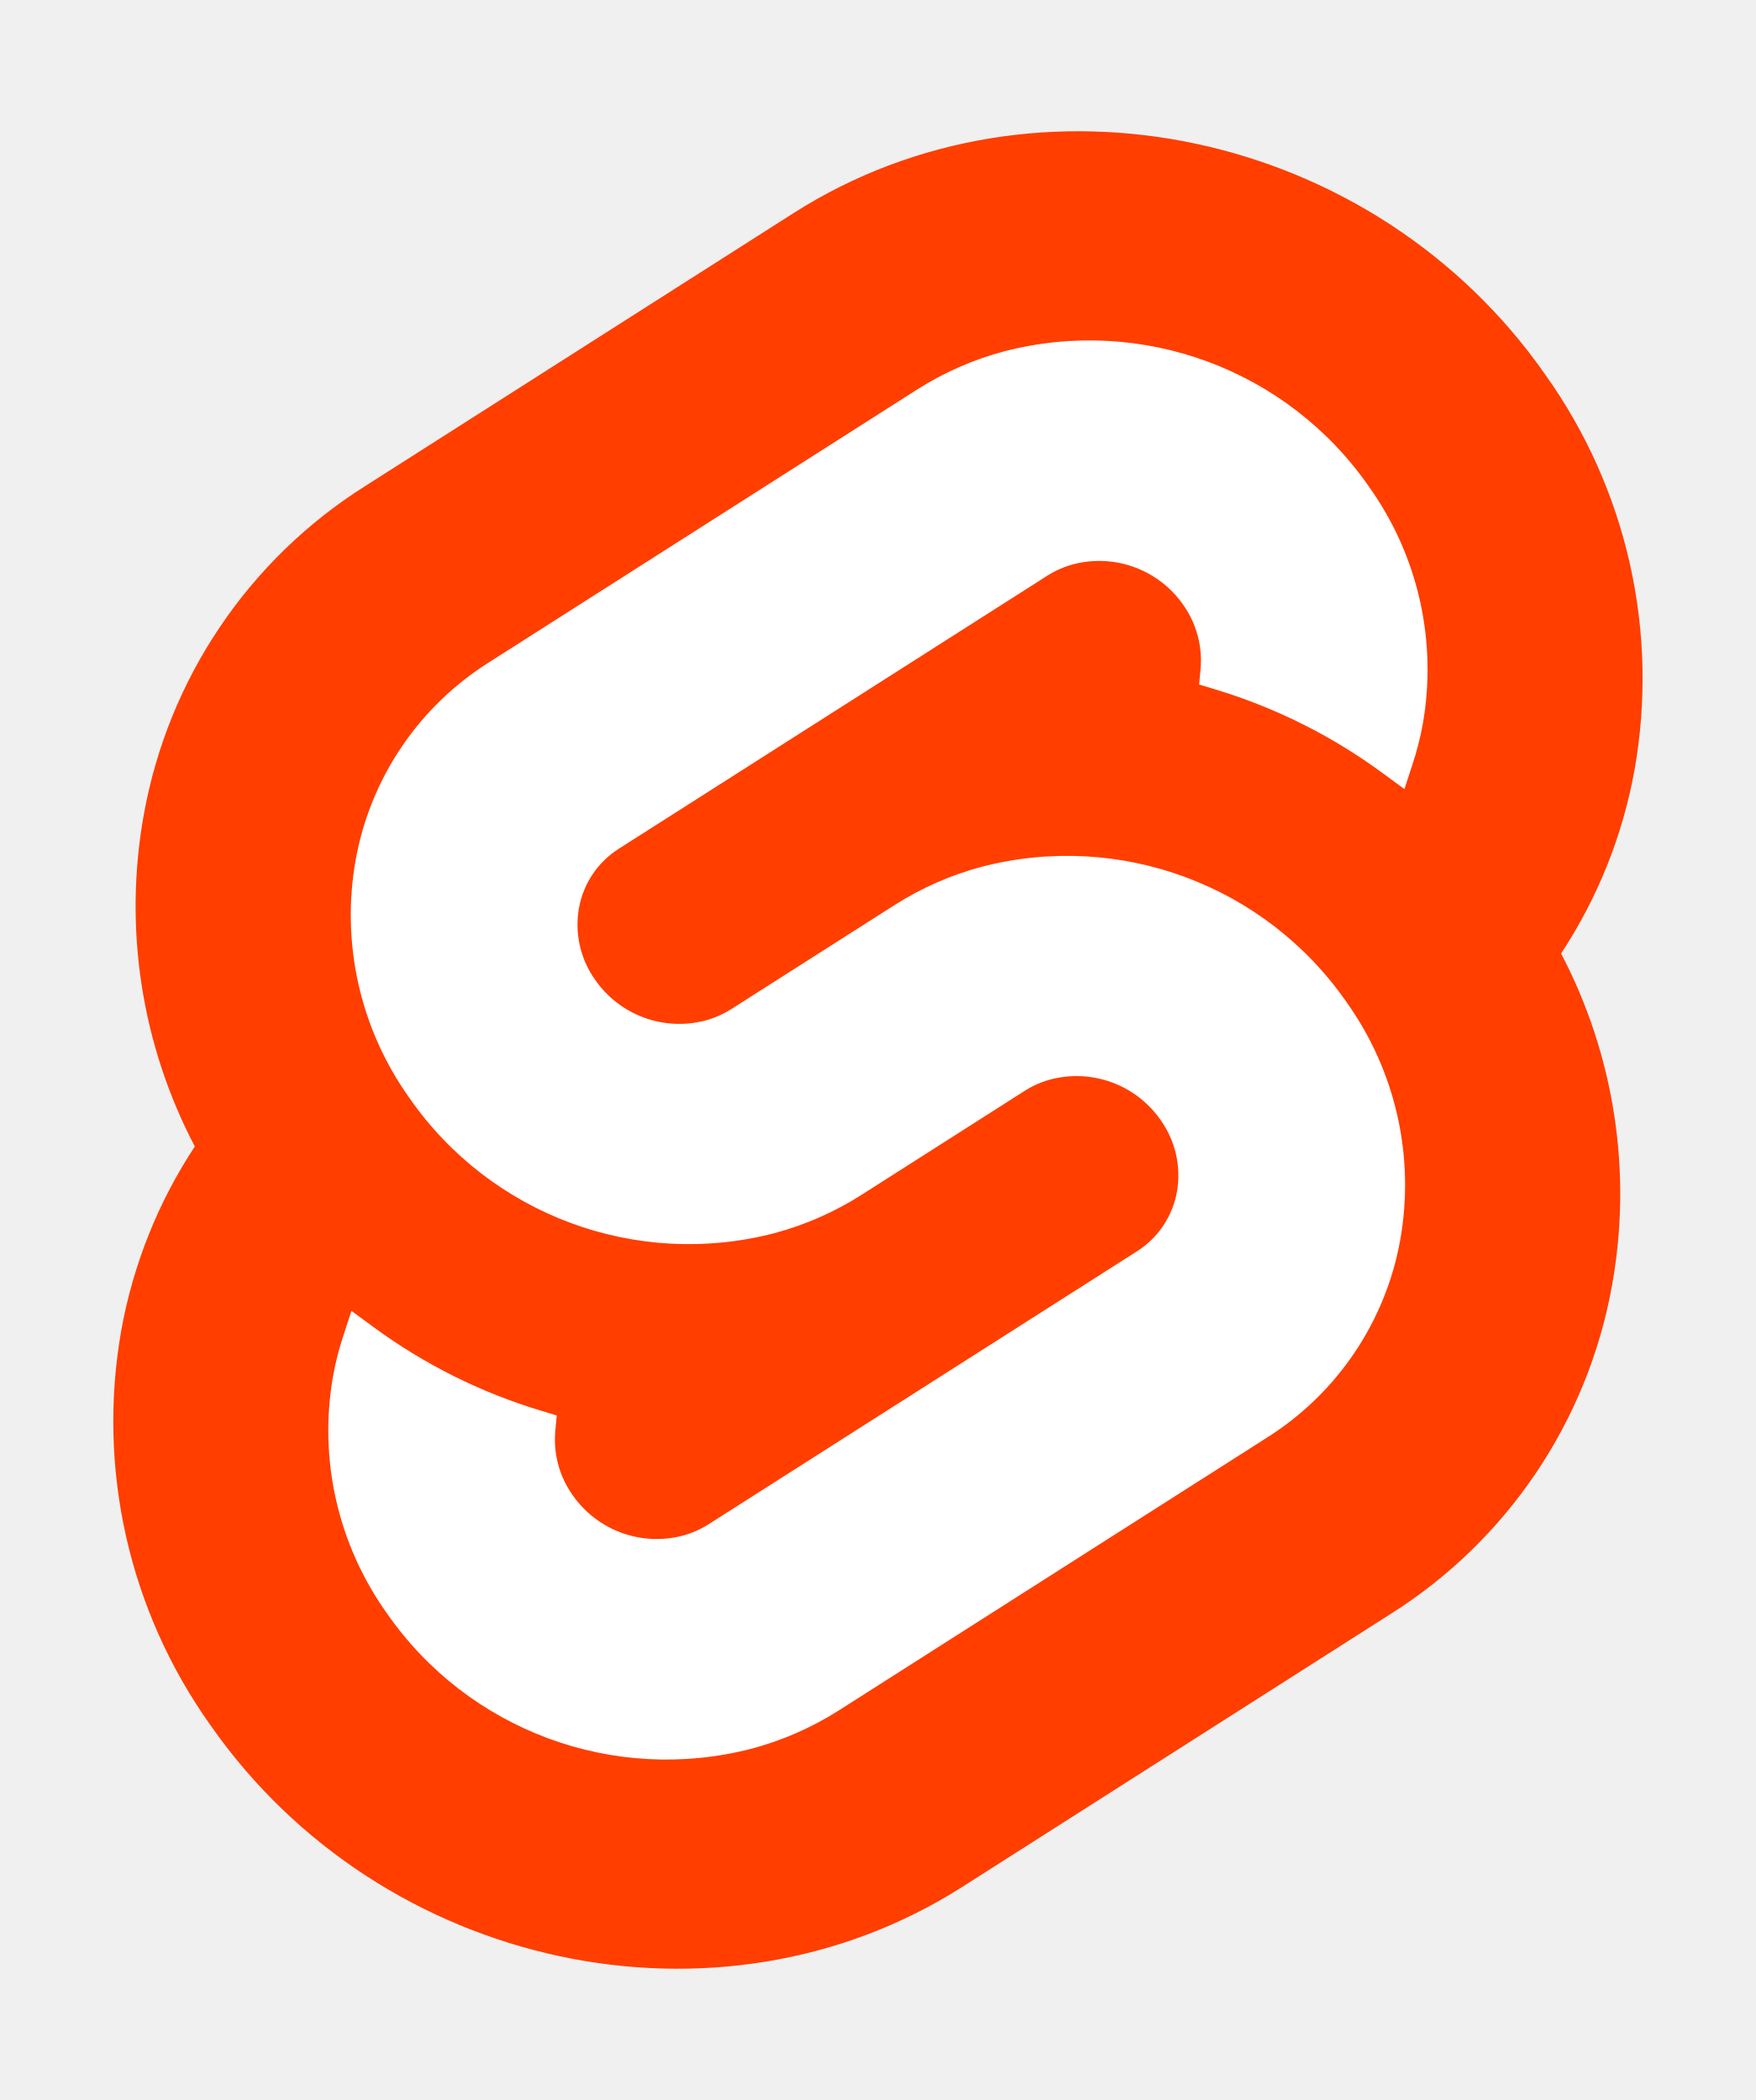
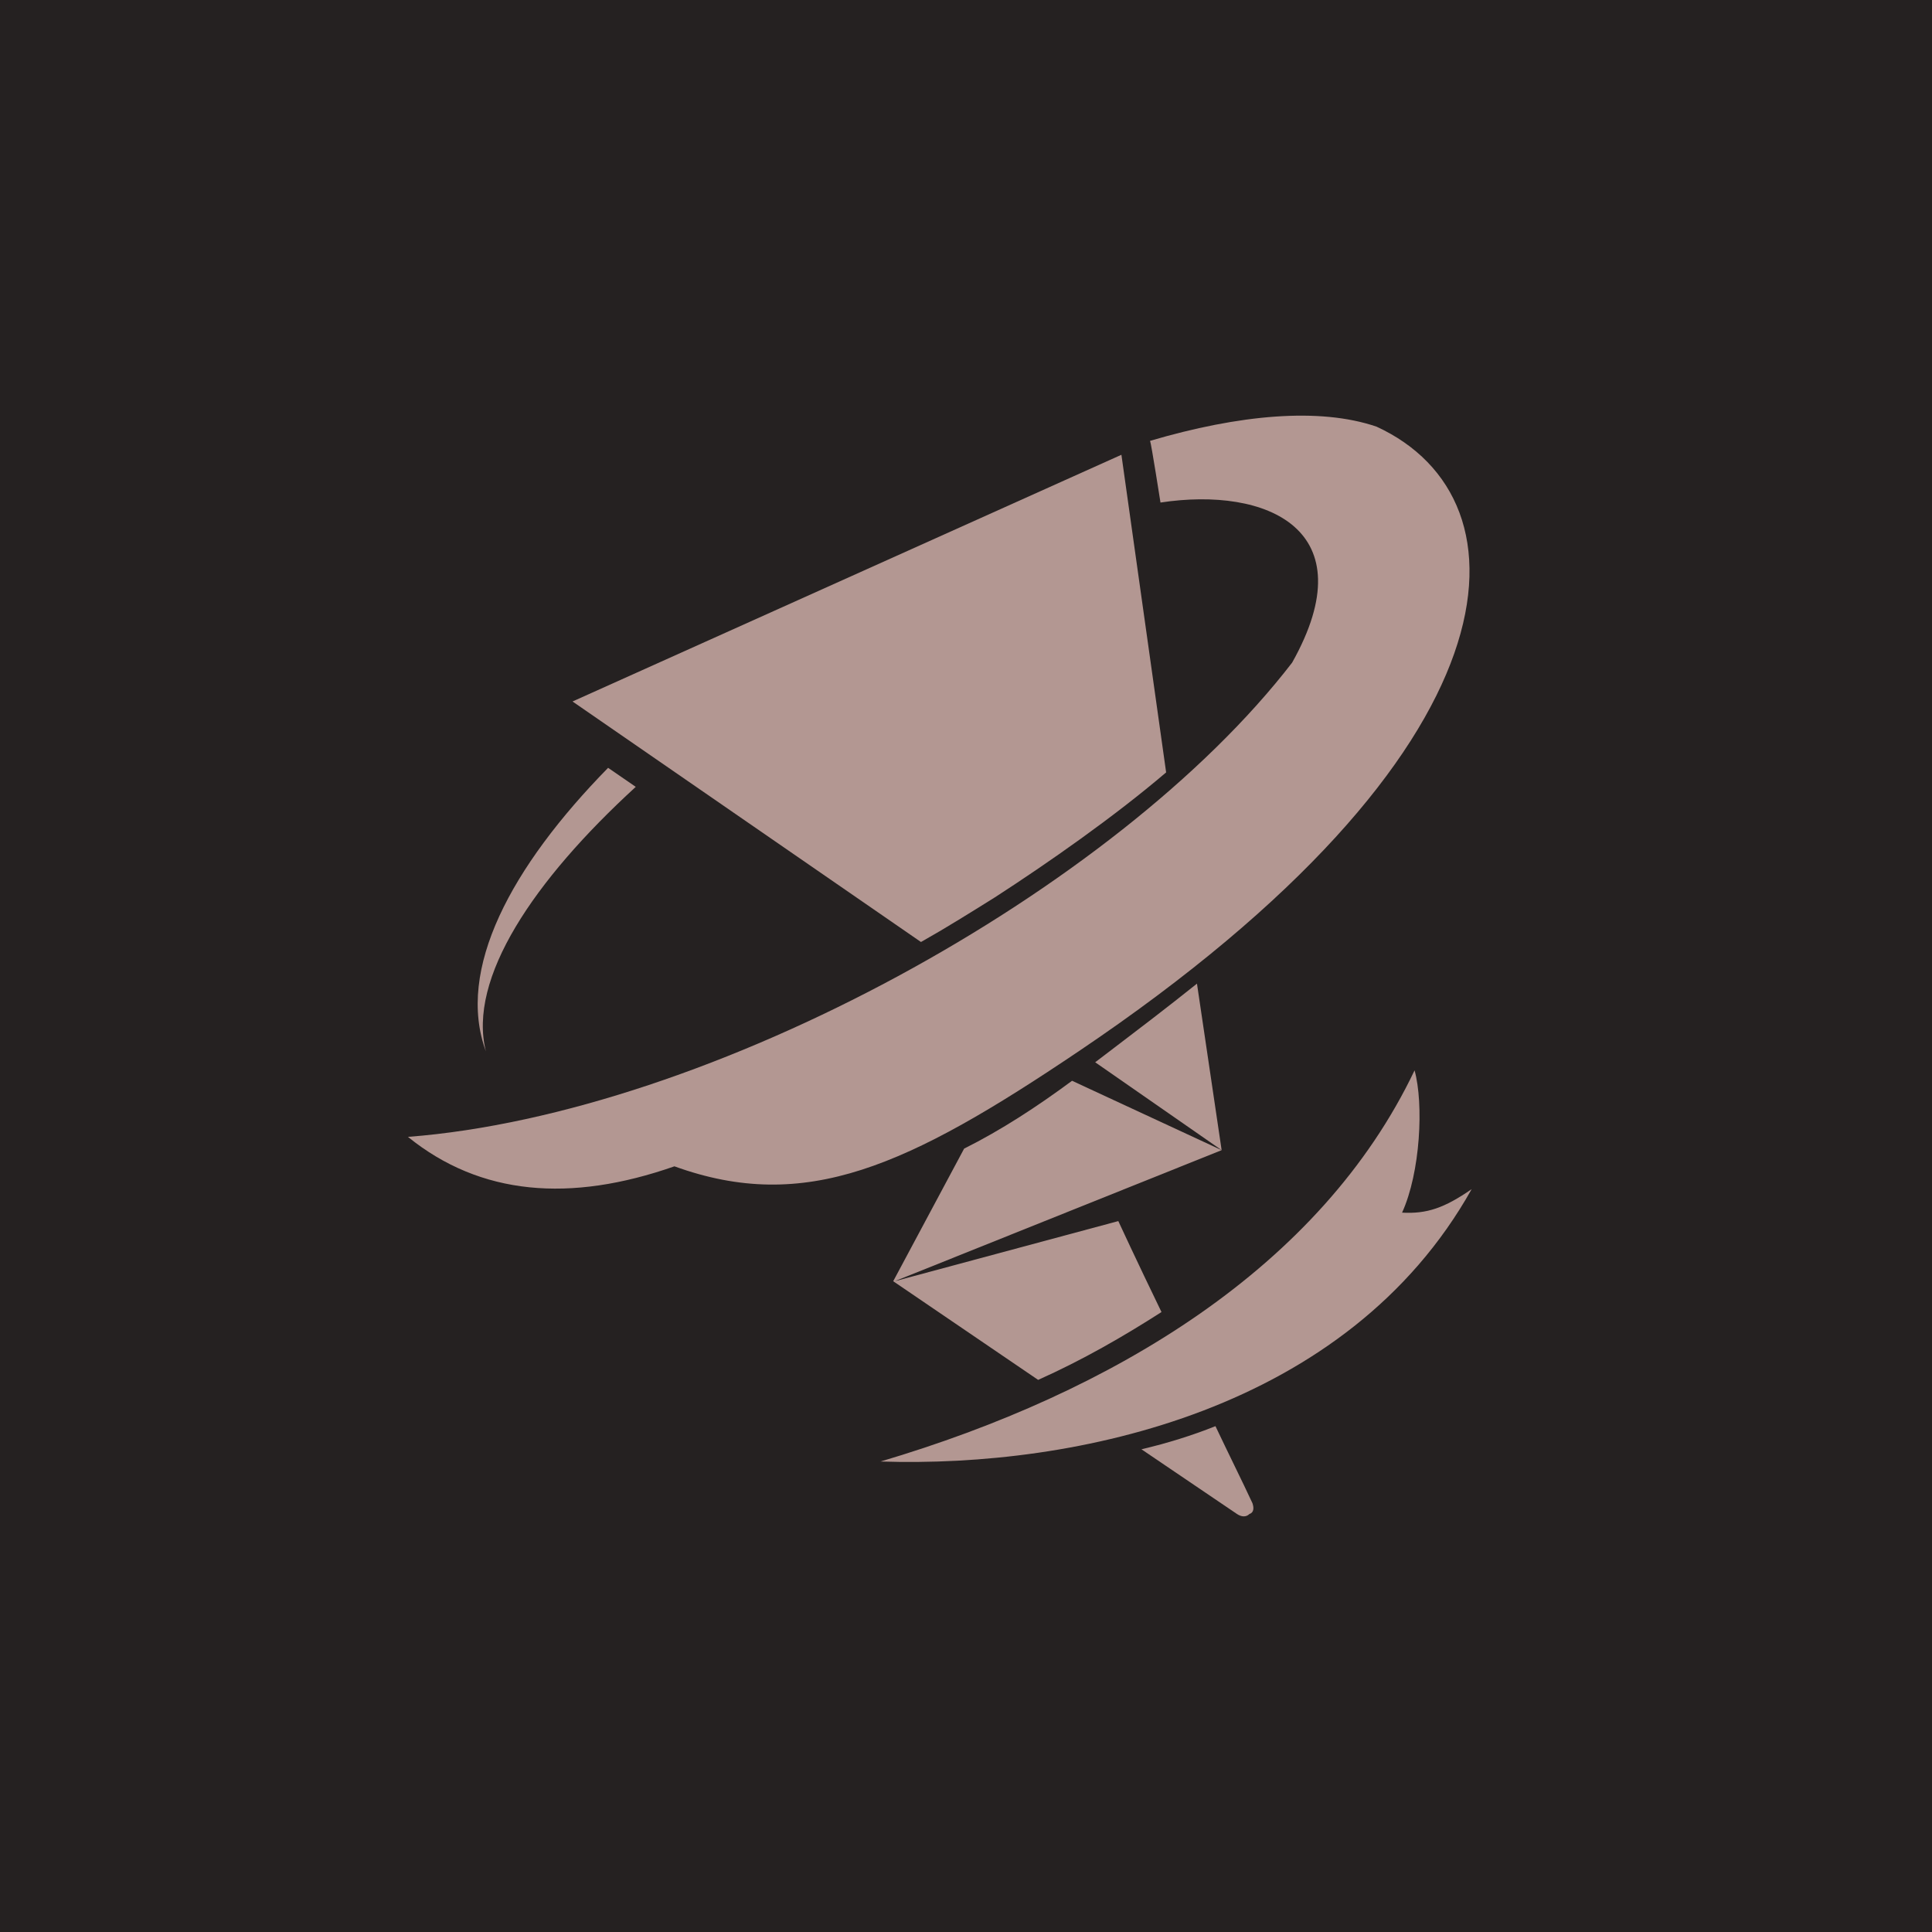
- <svg xmlns="http://www.w3.org/2000/svg" width="107" height="128" viewBox="0 0 107 128">
-   <path d="M94.157 22.819c-10.4-14.885-30.94-19.297-45.792-9.835L22.282 29.608A29.92 29.92 0 0 0 8.764 49.65a31.5 31.5 0 0 0 3.108 20.231 30 30 0 0 0-4.477 11.183 31.9 31.9 0 0 0 5.448 24.116c10.402 14.887 30.942 19.297 45.791 9.835l26.083-16.624A29.92 29.92 0 0 0 98.235 78.35a31.53 31.53 0 0 0-3.105-20.232 30 30 0 0 0 4.474-11.182 31.88 31.88 0 0 0-5.447-24.116" style="fill:#ff3e00" />
-   <path d="M45.817 106.582a20.72 20.72 0 0 1-22.237-8.243 19.17 19.17 0 0 1-3.277-14.503 18 18 0 0 1 .624-2.435l.49-1.498 1.337.981a33.6 33.6 0 0 0 10.203 5.098l.97.294-.09.968a5.85 5.85 0 0 0 1.052 3.878 6.24 6.24 0 0 0 6.695 2.485 5.8 5.8 0 0 0 1.603-.704L69.27 76.28a5.43 5.43 0 0 0 2.45-3.631 5.8 5.8 0 0 0-.987-4.371 6.24 6.24 0 0 0-6.698-2.487 5.7 5.7 0 0 0-1.6.704l-9.953 6.345a19 19 0 0 1-5.296 2.326 20.72 20.72 0 0 1-22.237-8.243 19.17 19.17 0 0 1-3.277-14.502 17.99 17.99 0 0 1 8.13-12.052l26.081-16.623a19 19 0 0 1 5.3-2.329 20.72 20.72 0 0 1 22.237 8.243 19.17 19.17 0 0 1 3.277 14.503 18 18 0 0 1-.624 2.435l-.49 1.498-1.337-.98a33.6 33.6 0 0 0-10.203-5.1l-.97-.294.09-.968a5.86 5.86 0 0 0-1.052-3.878 6.24 6.24 0 0 0-6.696-2.485 5.8 5.8 0 0 0-1.602.704L37.73 51.72a5.42 5.42 0 0 0-2.449 3.63 5.79 5.79 0 0 0 .986 4.372 6.24 6.24 0 0 0 6.698 2.486 5.8 5.8 0 0 0 1.602-.704l9.952-6.342a19 19 0 0 1 5.295-2.328 20.72 20.72 0 0 1 22.237 8.242 19.17 19.17 0 0 1 3.277 14.503 18 18 0 0 1-8.13 12.053l-26.081 16.622a19 19 0 0 1-5.3 2.328" style="fill:#fff" />
+ <svg xmlns="http://www.w3.org/2000/svg" width="251" height="251" viewBox="0 0 251 251" fill="none">
+   <rect width="251" height="251" fill="#252121" />
+   <path fill-rule="evenodd" clip-rule="evenodd" d="M167.869 86.088C177.578 68.804 164.589 63.181 150.767 65.29C150.767 65.29 149.57 57.637 149.414 57.273C160.997 53.863 171.409 52.9 178.827 55.425C199.39 64.873 198.089 97.54 140.173 136.559C117.957 151.526 104.669 157.695 87.619 151.526C74.084 156.263 62.423 155.326 53 147.7C92.227 144.68 145.067 115.683 167.869 86.088ZM79.004 99.753L82.596 102.226C69.321 114.382 60.731 127.136 63.126 136.585C59.221 125.991 66.379 112.638 79.004 99.753Z" fill="#B39792" />
+   <path d="M183.777 139.057C171.624 164.563 144.723 180.888 114.4 189.874C139.86 190.713 175.094 183.218 191.194 154.49C187.622 156.956 185.36 157.718 182.153 157.543C184.539 152.325 184.978 143.4 183.777 139.057Z" fill="#B39792" />
+   <path d="M151.501 100.348C144.69 106.157 136.074 112.167 129.263 116.574L129.191 116.618C126.01 118.607 122.831 120.593 119.65 122.383L74.38 91.134L145.691 59.083L151.501 100.348Z" fill="#B39792" />
+   <path d="M142.283 138.007L158.712 149.425L155.507 127.791C151.558 130.951 147.731 133.861 144.62 136.228C143.786 136.862 143.003 137.457 142.283 138.007Z" fill="#B39792" />
+   <path d="M116.043 166.452L134.873 179.272C140.682 176.668 145.891 173.663 150.898 170.458C147.693 163.848 145.288 158.64 145.288 158.64L116.242 166.452L158.712 149.425L139.279 140.411C134.671 143.817 130.064 146.821 125.257 149.225L116.043 166.452Z" fill="#B39792" />
+   <path d="M162.718 195.297C162.918 195.898 162.916 196.499 162.315 196.7C161.914 197.1 161.316 197.1 160.715 196.7L148.293 188.286C151.698 187.485 154.905 186.483 157.909 185.282C158.735 187.024 159.56 188.725 160.328 190.306L160.33 190.31L160.331 190.312L160.334 190.319L160.335 190.321C161.242 192.188 162.068 193.889 162.718 195.297Z" fill="#B39792" />
</svg>
